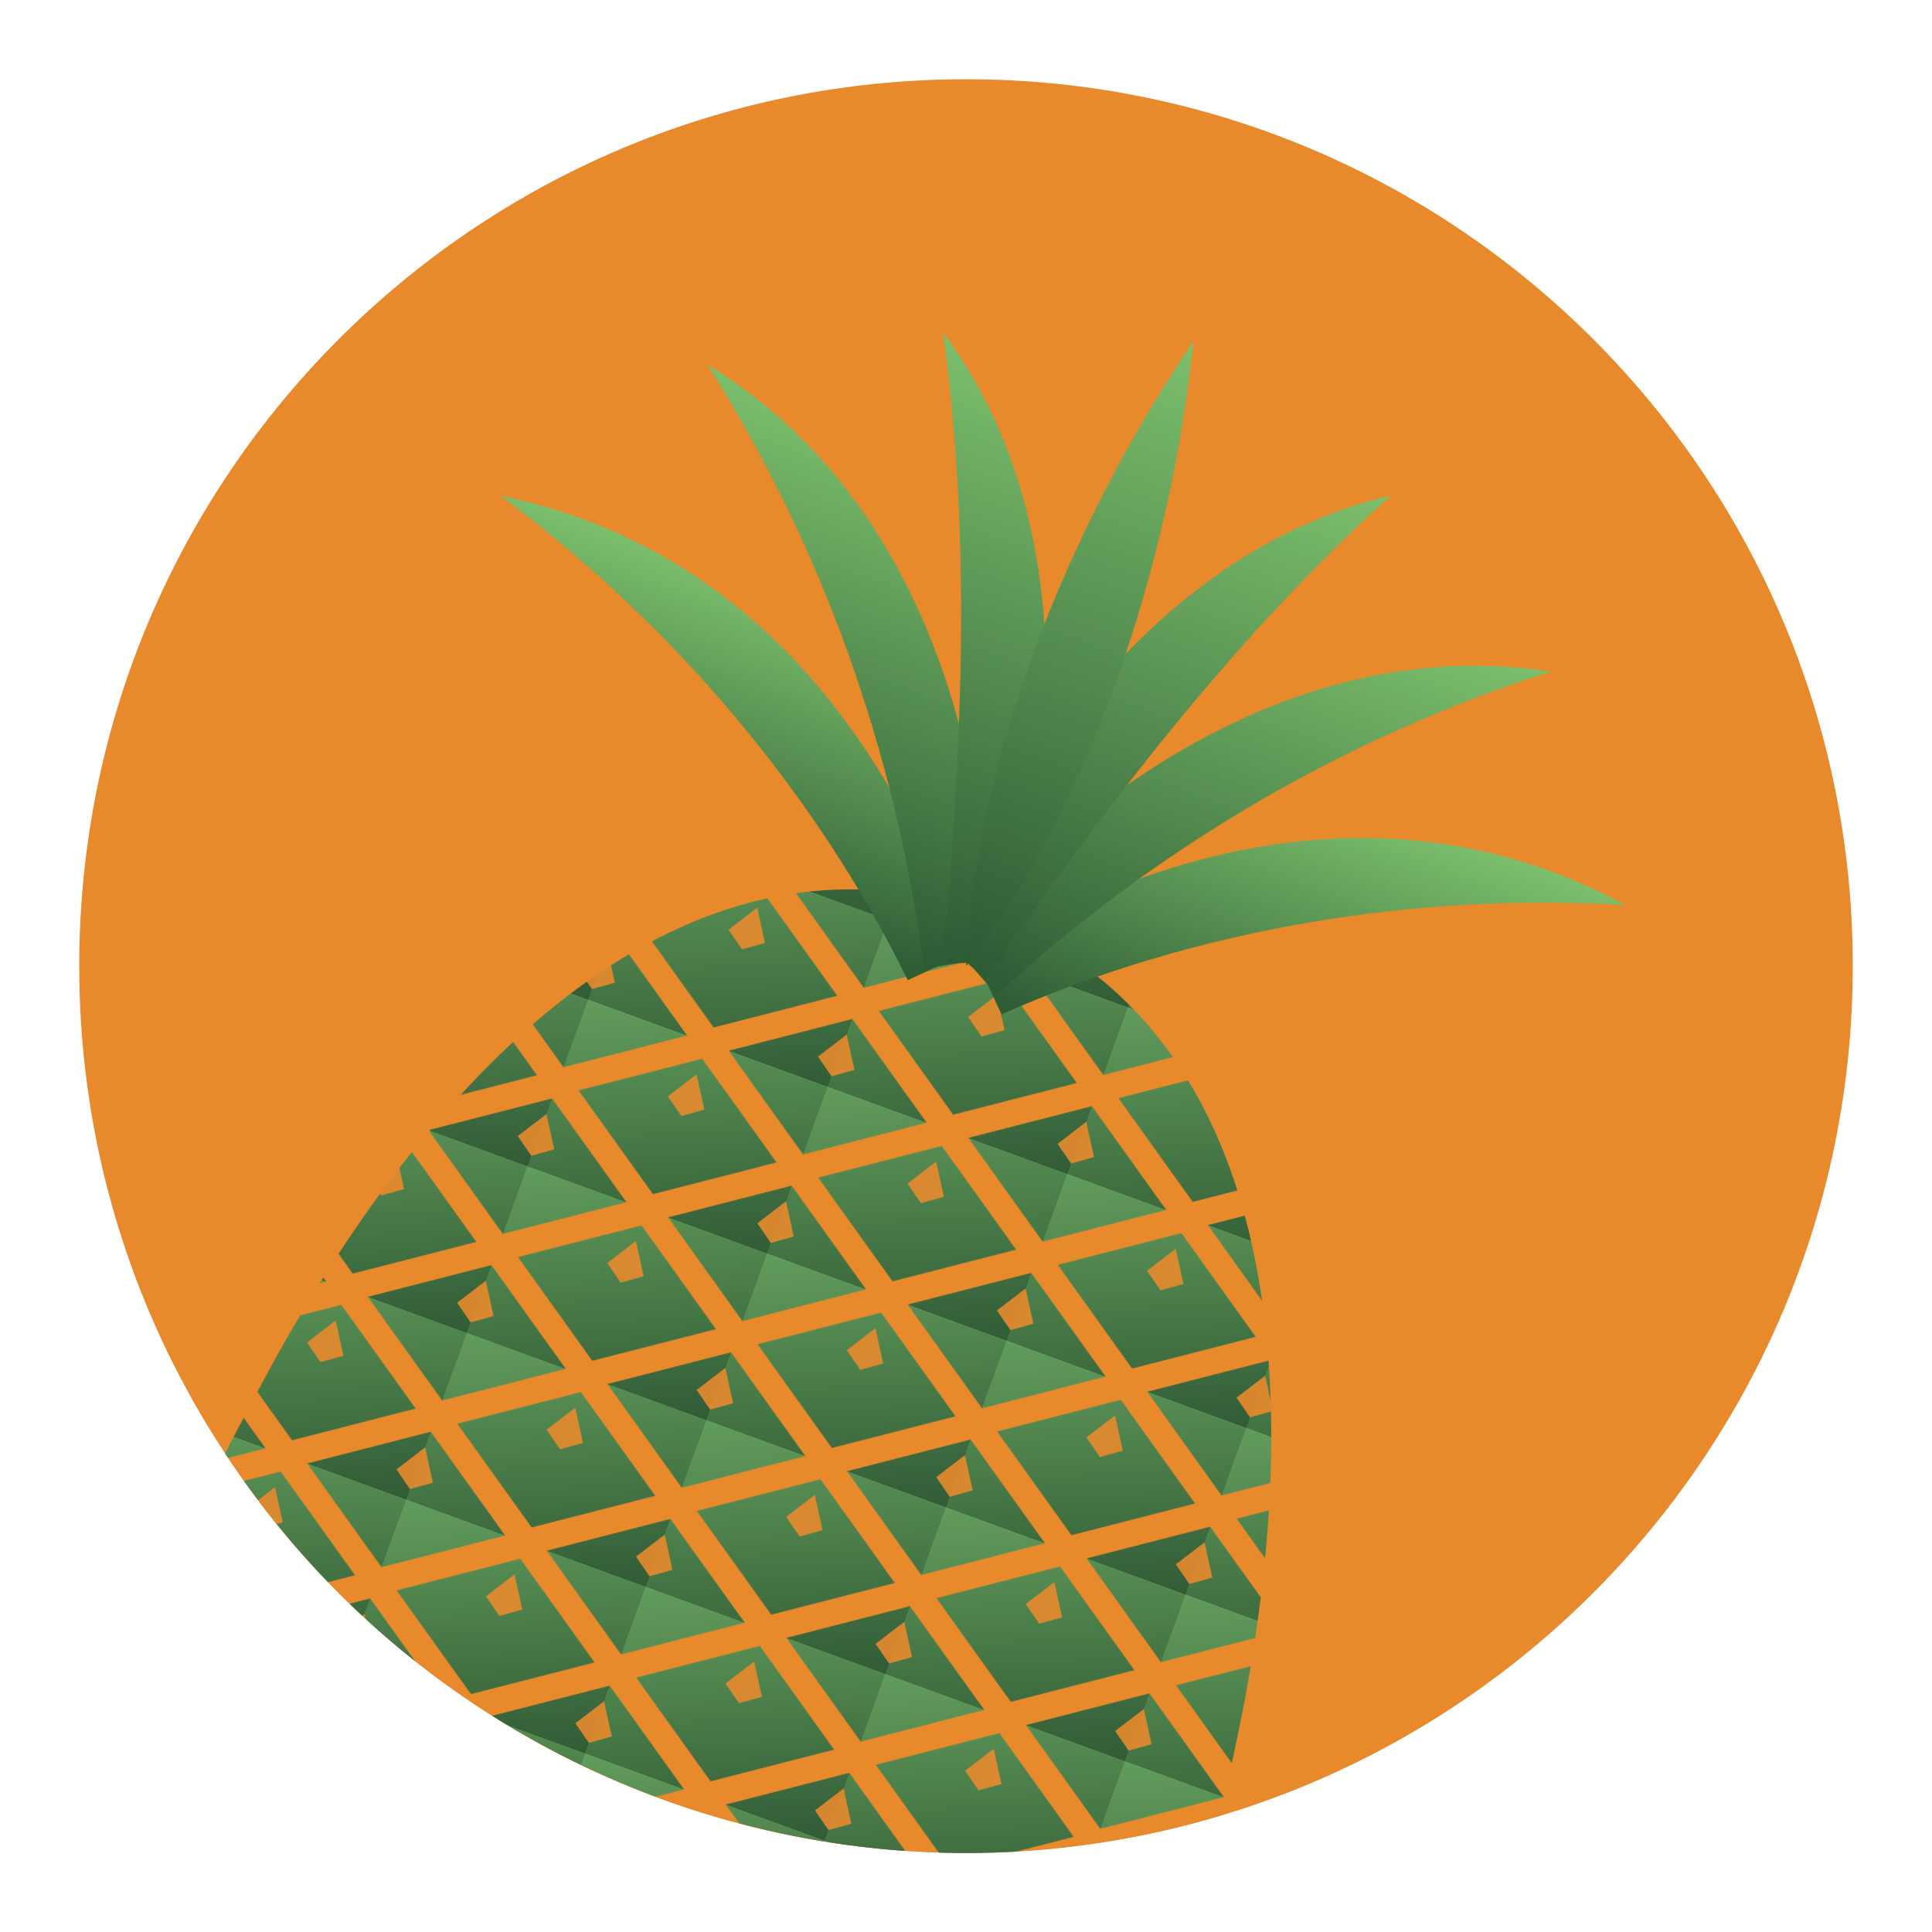
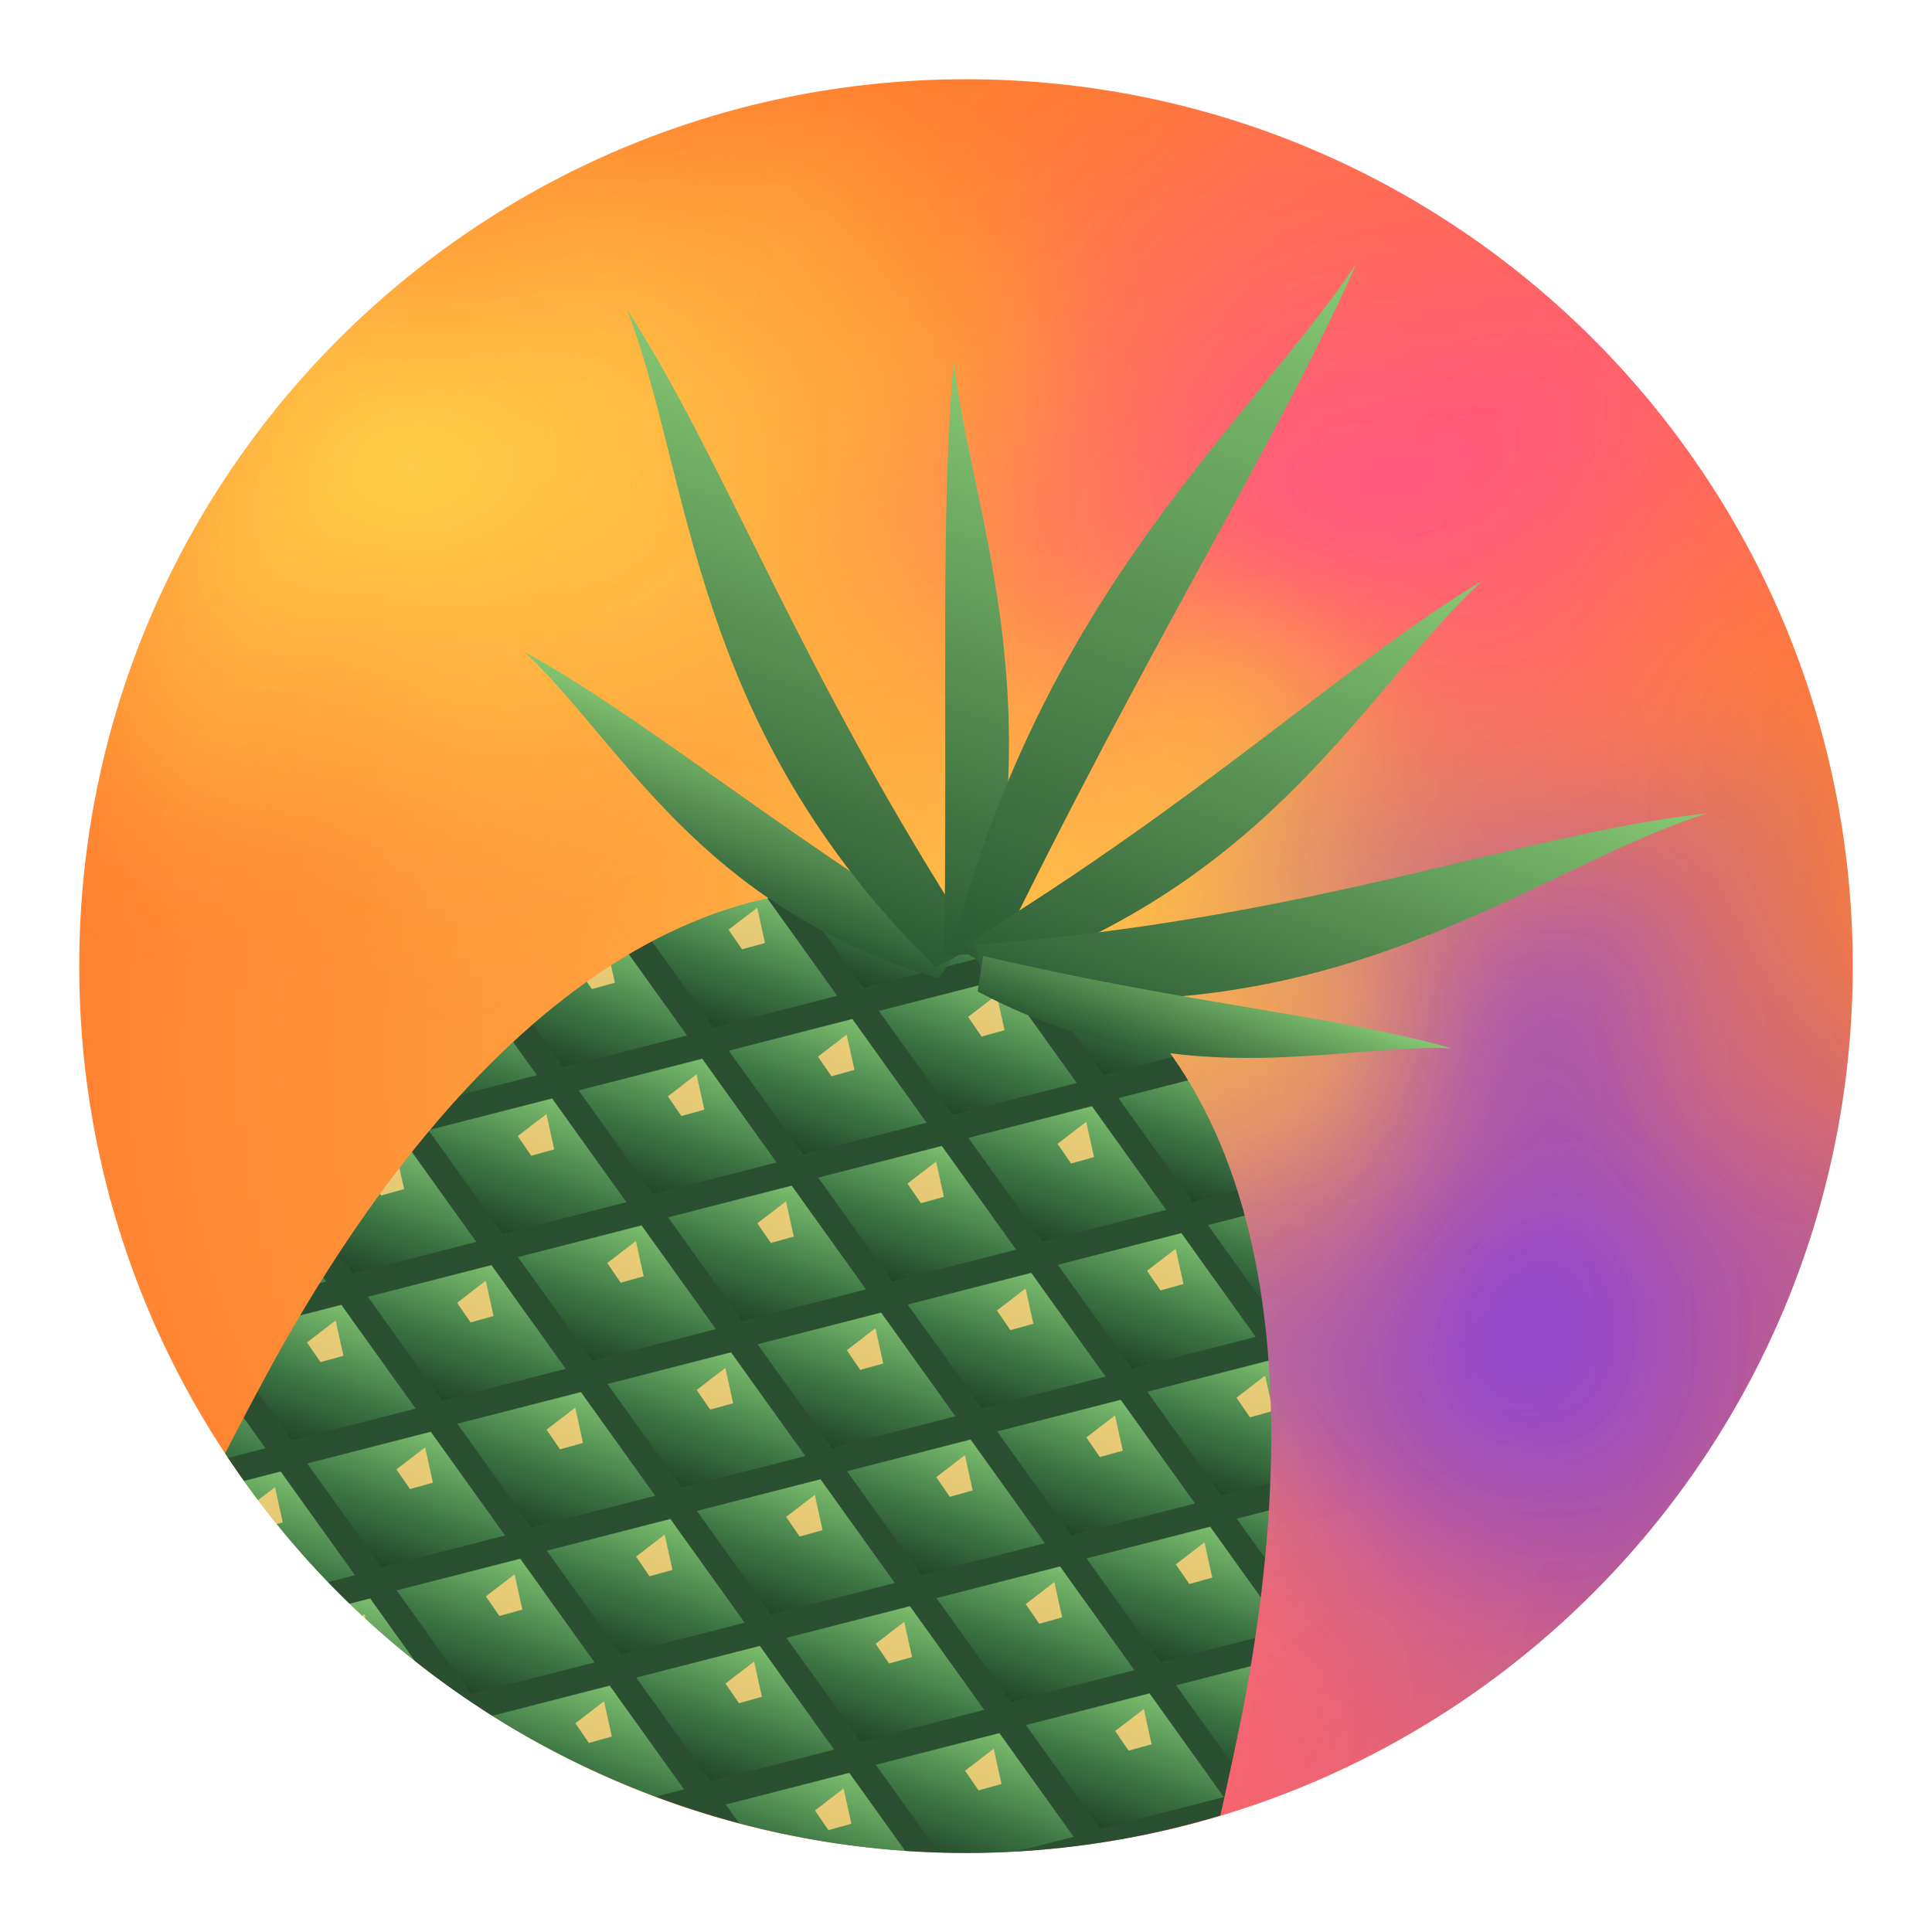
<svg xmlns="http://www.w3.org/2000/svg" viewBox="0 0 1024 1024" width="1024" height="1024">
  <defs>
-     <linearGradient id="cell" x1="0.2" y1="0" x2="0.8" y2="1">
-       <stop offset="0" stop-color="#6fae66" />
-       <stop offset="1" stop-color="#244a2c" />
+     <radialGradient id="bgBase" cx="0.5" cy="0.55" r="0.6">
+       <stop offset="0" stop-color="#ffb347" />
+       <stop offset="1" stop-color="#ff7a2e" />
+     </radialGradient>
+     <radialGradient id="purple" cx="0.5" cy="0.5" r="0.5">
+       <stop offset="0" stop-color="#8b3fd9" />
+       <stop offset="1" stop-color="#8b3fd9" stop-opacity="0" />
+     </radialGradient>
+     <radialGradient id="pink" cx="0.5" cy="0.5" r="0.5">
+       <stop offset="0" stop-color="#ff4f8b" />
+       <stop offset="1" stop-color="#ff4f8b" stop-opacity="0" />
+     </radialGradient>
+     <radialGradient id="yellow" cx="0.5" cy="0.5" r="0.5">
+       <stop offset="0" stop-color="#ffe14d" />
+       <stop offset="1" stop-color="#ffe14d" stop-opacity="0" />
+     </radialGradient>
+     <filter id="swirl" x="-20%" y="-20%" width="140%" height="140%">
+       <feTurbulence type="fractalNoise" baseFrequency="0.005" numOctaves="2" seed="11" result="noise" />
+       <feDisplacementMap in="SourceGraphic" in2="noise" scale="230" xChannelSelector="R" yChannelSelector="G" result="moved" />
+       <feGaussianBlur in="moved" stdDeviation="30" />
+     </filter>
+     <clipPath id="discClip">
+       <circle cx="512" cy="512" r="470" />
+     </clipPath>
+     <linearGradient id="cell" x1="0.5" y1="0" x2="0.5" y2="1">
+       <stop offset="0" stop-color="#7cbd6e" />
+       <stop offset="0.55" stop-color="#3f7a46" />
+       <stop offset="1" stop-color="#22452a" />
    </linearGradient>
-     <linearGradient id="leaf" x1="0" y1="0" x2="0" y2="1">
-       <stop offset="0" stop-color="#7cbf6c" />
-       <stop offset="1" stop-color="#2c5a34" />
+     <linearGradient id="leaf" x1="0" y1="1" x2="0" y2="0">
+       <stop offset="0" stop-color="#2c5a34" />
+       <stop offset="1" stop-color="#86c873" />
    </linearGradient>
    <pattern id="tub" width="92" height="64" patternUnits="userSpaceOnUse" x="20" y="14">
-       <path d="M46 6 L84 32 L46 58 L8 32 Z M0 -26 L38 0 L0 26 L-38 0 Z M92 -26 L130 0 L92 26 L54 0 Z M0 38 L38 64 L0 90 L-38 64 Z M92 38 L130 64 L92 90 L54 64 Z" fill="url(#cell)" />
-       <path d="M46 12 L53 23 L46 28 L39 23 Z M0 -20 L7 -9 L0 -4 L-7 -9 Z M92 -20 L99 -9 L92 -4 L85 -9 Z M0 44 L7 55 L0 60 L-7 55 Z M92 44 L99 55 L92 60 L85 55 Z" fill="#e8892c" opacity="0.9" />
+       <rect width="92" height="64" fill="#2a4f31" />
+       <path d="M46 6 L84 32 L46 58 L8 32 Z" fill="url(#cell)" />
+       <path d="M0 -26 L38 0 L0 26 L-38 0 Z" fill="url(#cell)" />
+       <path d="M92 -26 L130 0 L92 26 L54 0 Z" fill="url(#cell)" />
+       <path d="M0 38 L38 64 L0 90 L-38 64 Z" fill="url(#cell)" />
+       <path d="M92 38 L130 64 L92 90 L54 64 Z" fill="url(#cell)" />
+       <path d="M46 12 L53 23 L46 28 L39 23 Z M0 -20 L7 -9 L0 -4 L-7 -9 Z M92 -20 L99 -9 L92 -4 L85 -9 Z M0 44 L7 55 L0 60 L-7 55 Z M92 44 L99 55 L92 60 L85 55 Z" fill="#ffd27a" opacity="0.85" />
    </pattern>
    <clipPath id="disc">
      <circle cx="512" cy="340" r="320" />
    </clipPath>
+     <clipPath id="body">
+       <path d="M512 320 C615 320 676 420 698 560 C722 720 720 860 690 915 C660 955 600 955 512 955 C424 955 364 955 334 915 C304 860 302 720 326 560 C348 420 409 320 512 320 Z" />
+     </clipPath>
  </defs>
-   <circle cx="512" cy="512" r="470" fill="#e8892c" />
+   <g clip-path="url(#discClip)">
+     <circle cx="512" cy="512" r="470" fill="url(#bgBase)" />
+     <g filter="url(#swirl)">
+       <ellipse cx="820" cy="700" rx="300" ry="360" fill="url(#purple)" opacity="1" />
+       <ellipse cx="760" cy="230" rx="330" ry="230" fill="url(#pink)" opacity="0.95" />
+       <ellipse cx="260" cy="250" rx="270" ry="220" fill="url(#yellow)" opacity="0.95" />
+       <ellipse cx="560" cy="930" rx="300" ry="180" fill="url(#pink)" opacity="0.8" />
+       <ellipse cx="560" cy="470" rx="200" ry="170" fill="url(#yellow)" opacity="0.45" />
+     </g>
+   </g>
  <g transform="rotate(20 512 512)">
    <g transform="translate(512 512) scale(1.4688) translate(-512 -340)">
      <g clip-path="url(#disc)">
-         <path d="M512 320 C615 320 676 420 698 560 C722 720 720 860 690 915 C660 955 600 955 512 955 C424 955 364 955 334 915 C304 860 302 720 326 560 C348 420 409 320 512 320 Z" fill="#e8892c" />
-         <clipPath id="body">
-           <path d="M512 320 C615 320 676 420 698 560 C722 720 720 860 690 915 C660 955 600 955 512 955 C424 955 364 955 334 915 C304 860 302 720 326 560 C348 420 409 320 512 320 Z" />
-         </clipPath>
        <rect x="250" y="300" width="524" height="700" fill="url(#tub)" clip-path="url(#body)" />
-         <path d="M494 352 C440 300 370 260 296 238 C376 226 450 262 510 336 Z" fill="url(#leaf)" />
-         <path d="M530 352 C584 300 654 260 728 238 C648 226 574 262 514 336 Z" fill="url(#leaf)" />
-         <path d="M498 346 C462 276 410 214 350 168 C430 184 486 250 520 334 Z" fill="url(#leaf)" />
-         <path d="M526 346 C562 276 614 214 674 168 C594 184 538 250 504 334 Z" fill="url(#leaf)" />
-         <path d="M504 342 C484 268 462 196 426 128 C490 170 518 250 524 334 Z" fill="url(#leaf)" />
-         <path d="M520 342 C540 268 562 196 598 128 C534 170 506 250 500 334 Z" fill="url(#leaf)" />
-         <path d="M512 340 C490 270 492 180 512 100 C532 180 534 270 512 340 Z" fill="url(#leaf)" />
+         <path d="M504.2 347.6 C413.7 352.8 367.6 306.8 323.6 288.0 C370.9 295.3 424.5 315.3 508.3 333.1 Z" fill="url(#leaf)" />
+         <path d="M501.8 344.1 C388.6 292.7 359.3 208.9 316.0 159.2 C368.5 198.9 418.7 260.4 513.4 331.7 Z" fill="url(#leaf)" />
+         <path d="M503.3 338.9 C471.4 248.0 447.1 188.6 433.2 136.6 C457.6 184.6 505.4 235.0 516.4 333.9 Z" fill="url(#leaf)" />
+         <path d="M505.0 334.8 C492.8 202.6 540.2 123.2 557.7 53.6 C552.8 125.2 533.9 209.1 520.8 337.3 Z" fill="url(#leaf)" />
+         <path d="M509.0 332.9 C573.2 252.3 603.4 190.3 639.4 145.8 C613.4 196.8 606.0 273.5 521.6 341.1 Z" fill="url(#leaf)" />
+         <path d="M512.6 331.6 C623.5 281.6 683.9 226.5 744.4 196.8 C691.1 238.1 647.0 319.1 521.6 346.0 Z" fill="url(#leaf)" />
+         <path d="M516.6 334.5 C593.7 325.2 643.5 311.1 686.7 308.0 C645.5 321.3 600.1 358.4 519.1 347.2 Z" fill="url(#leaf)" />
      </g>
    </g>
  </g>
</svg>
